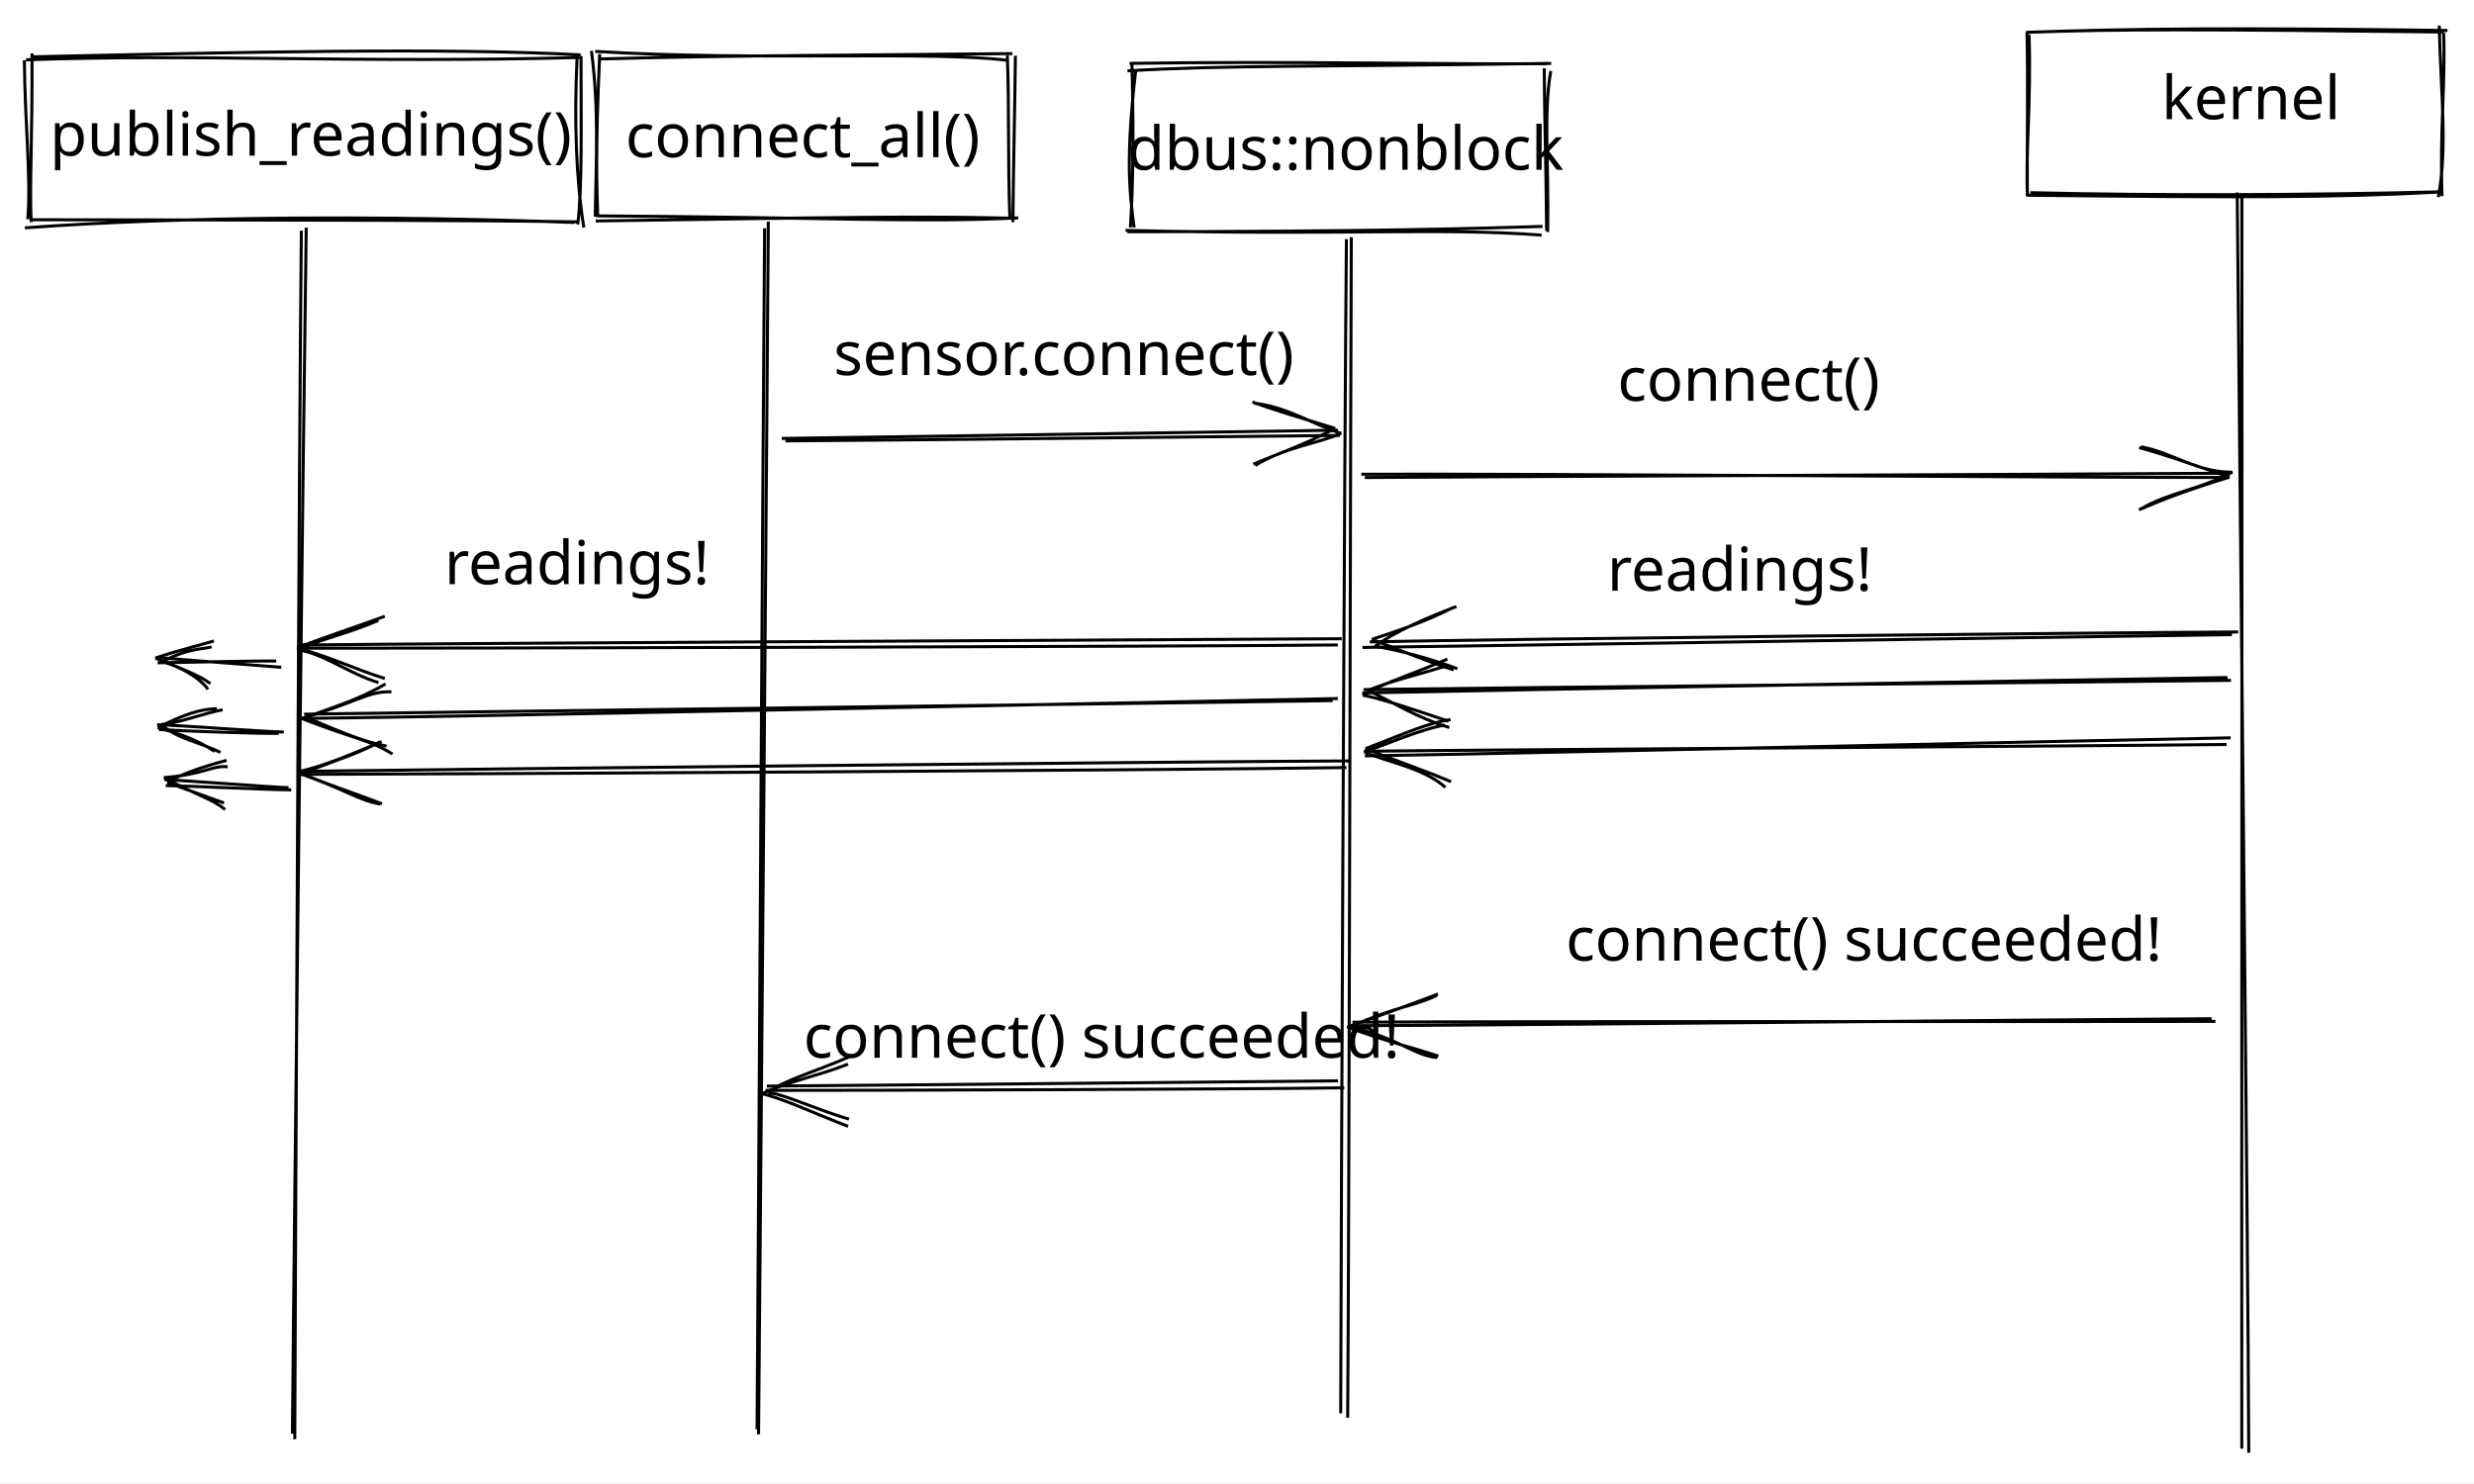
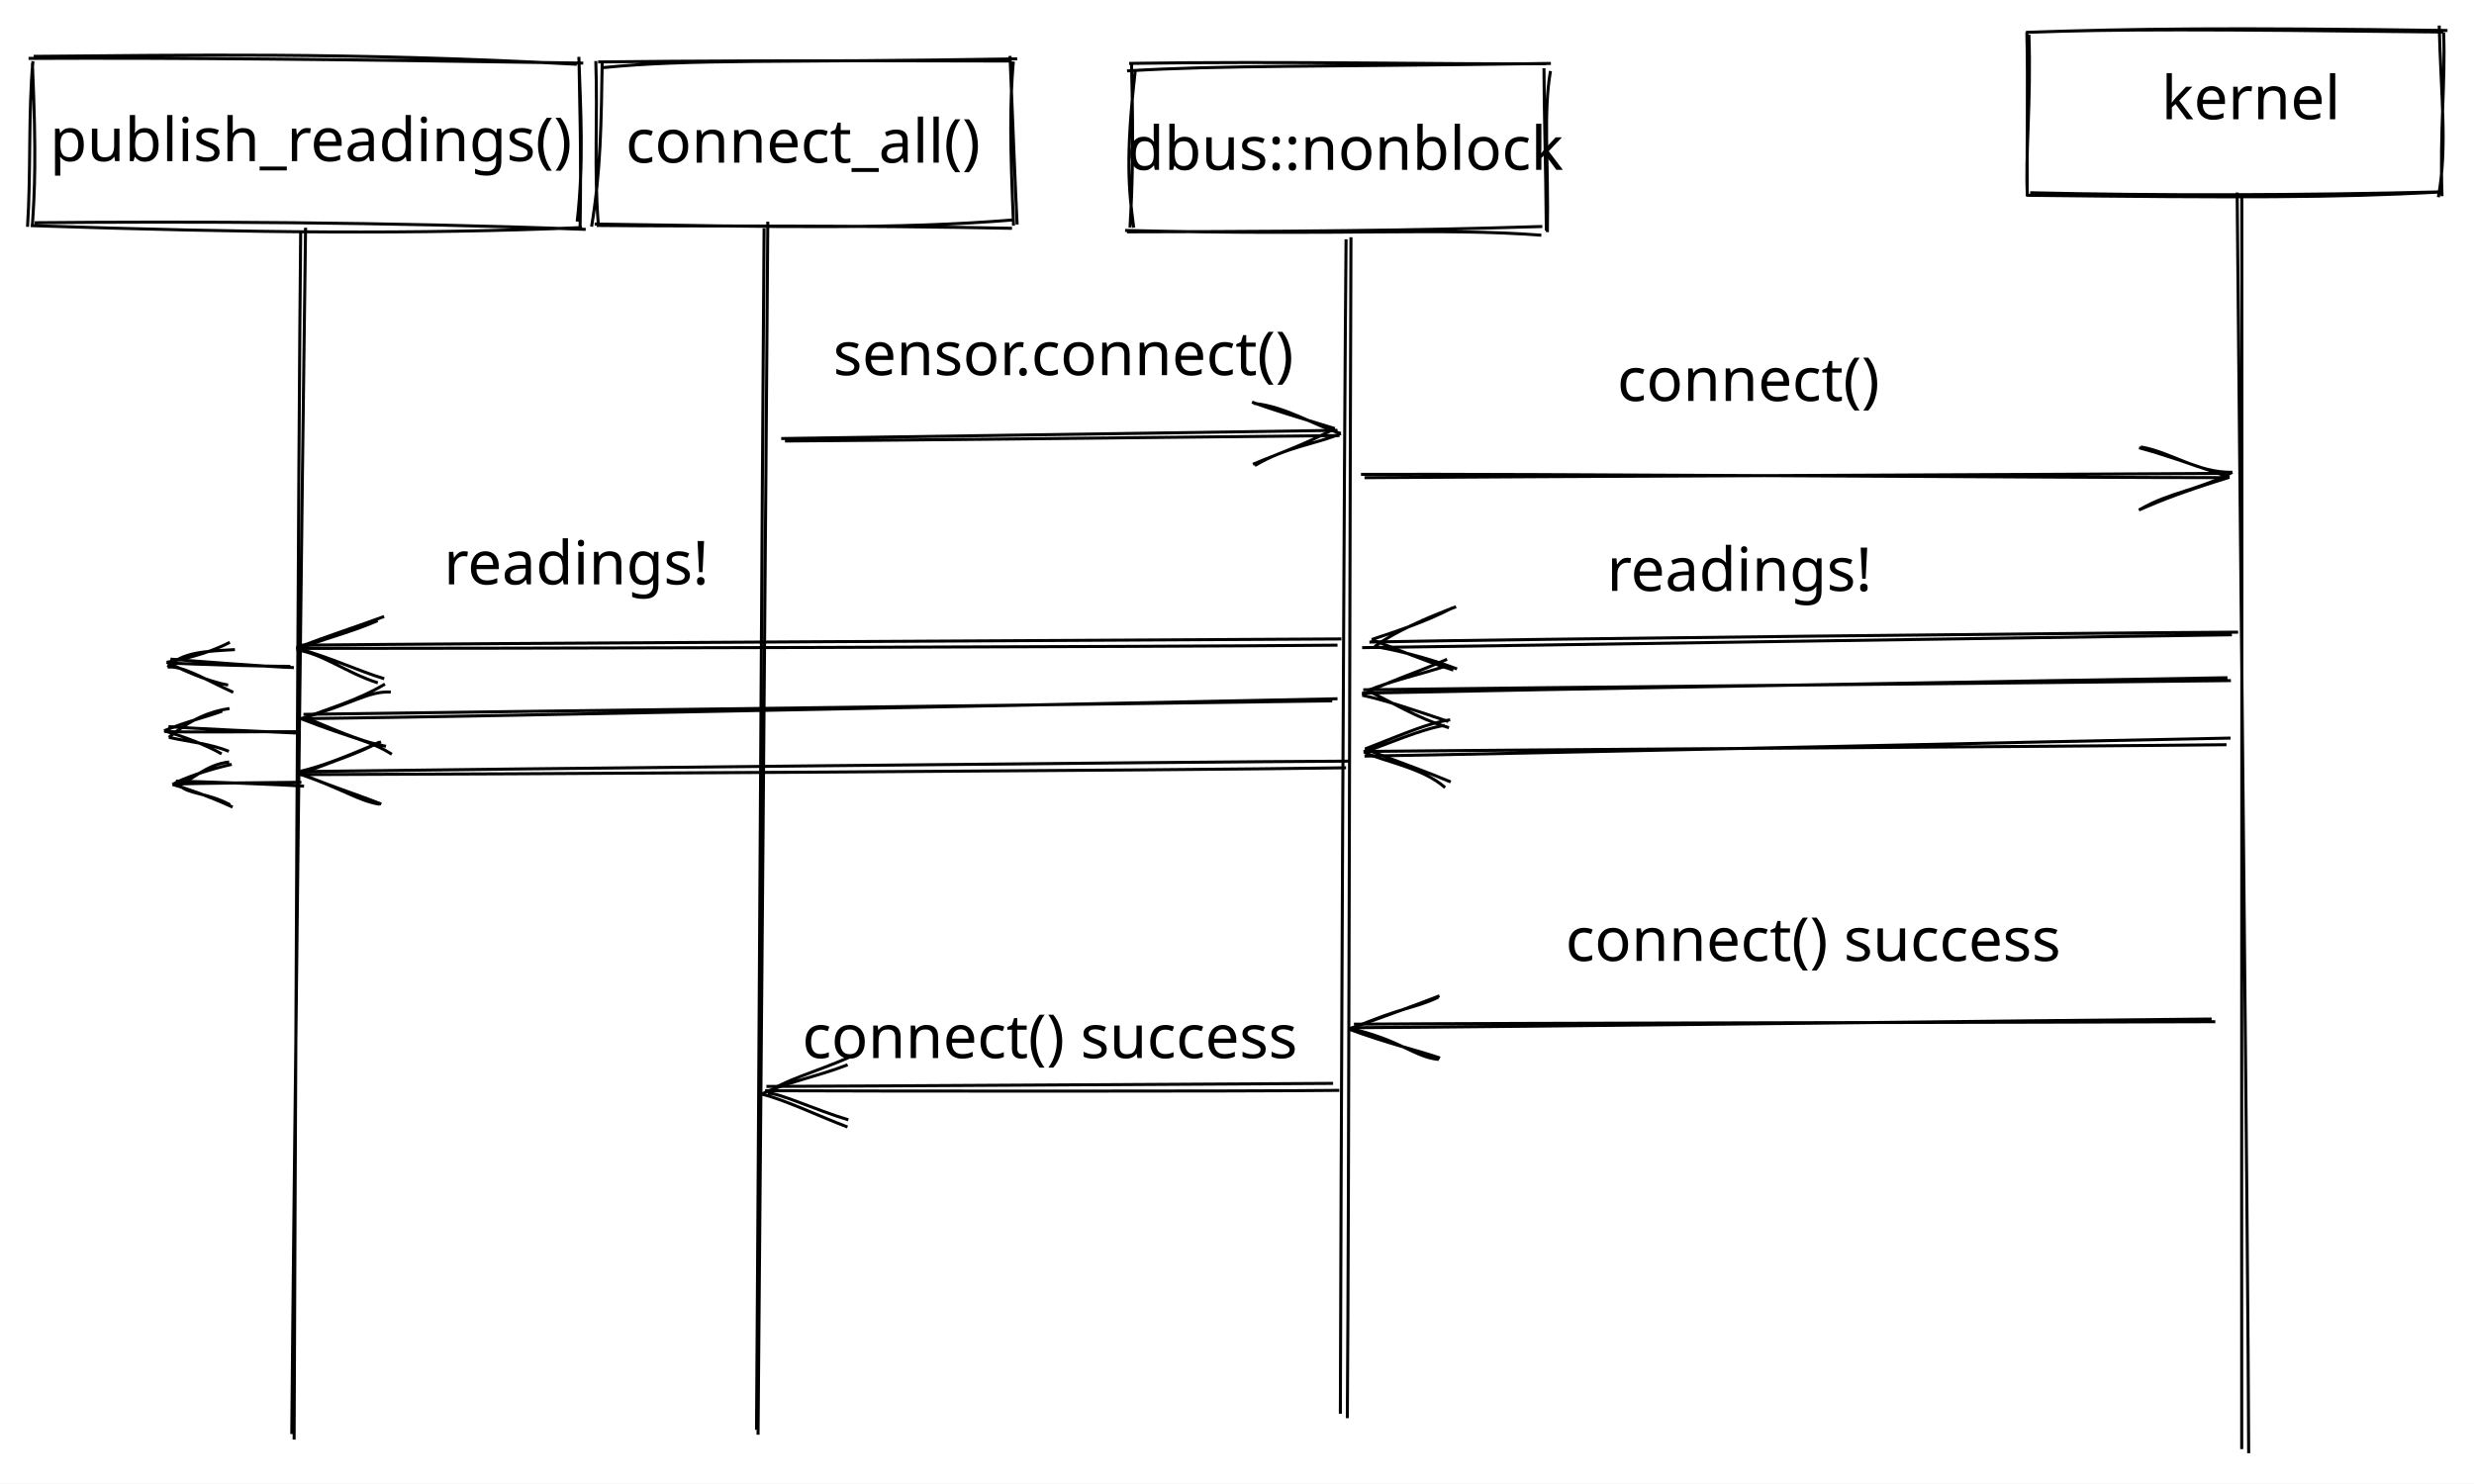
- <svg xmlns="http://www.w3.org/2000/svg" version="1.1" viewBox="0 0 816.07 489.334" width="816.07" height="489.334">
+ <svg xmlns="http://www.w3.org/2000/svg" version="1.1" viewBox="0 0 815.82 489.334" width="815.82" height="489.334">
  <defs>
    <style>
      @font-face {
        font-family: "Virgil";
        src: url("https://excalidraw.com/Virgil.woff2");
      }
      @font-face {
        font-family: "Cascadia";
        src: url("https://excalidraw.com/Cascadia.woff2");
      }
    </style>
  </defs>
-   <rect x="0" y="0" width="816.07" height="489.334" fill="#ffffff" />
-   <g transform="translate(714.0137 21.32422) rotate(0 28.5 12.5)">
+   <rect x="0" y="0" width="815.82" height="489.334" fill="#ffffff" />
+   <g transform="translate(264.5527 330.9941) rotate(0 85 12.5)">
+     <text x="0" y="18" font-family="Virgil, Segoe UI Emoji" font-size="20px" fill="#000000" text-anchor="start" style="white-space: pre;" direction="ltr">connect() success</text>
+   </g>
+   <g transform="translate(713.7637 21.32422) rotate(0 28.5 12.5)">
    <text x="28.5" y="18" font-family="Virgil, Segoe UI Emoji" font-size="20px" fill="#000000" text-anchor="middle" style="white-space: pre;" direction="ltr">kernel</text>
  </g>
-   <g transform="translate(379.8164 38.01953) rotate(0 64 12.5)">
+   <g transform="translate(379.5664 38.01953) rotate(0 64 12.5)">
    <text x="64" y="18" font-family="Virgil, Segoe UI Emoji" font-size="20px" fill="#000000" text-anchor="middle" style="white-space: pre;" direction="ltr">dbus::nonblock</text>
  </g>
  <g>
-     <g transform="translate(445.248 78.23242) rotate(0 -1.257586 194.7875)">
+     <g transform="translate(444.998 78.23242) rotate(0 -1.257586 194.7875)">
      <path d="M-1.121 0.701 C-1.75 65.193, -2.864 323.618, -3.007 388.086 M0.492 0.023 C0.179 65.219, -0.187 324.813, -0.705 389.552" stroke="#000000" stroke-width="1" fill="none" />
    </g>
  </g>
  <g>
-     <g transform="translate(739.6582 63.91602) rotate(0 0.209235 207.4986)">
+     <g transform="translate(739.4082 63.91602) rotate(0 0.209235 207.4986)">
      <path d="M-0.155 0.409 C-0.031 69.328, -0.28 345.262, -0.18 414.069 M-1.695 -0.421 C-1.108 68.622, 1.899 346.356, 2.114 415.418" stroke="#000000" stroke-width="1" fill="none" />
    </g>
  </g>
  <g>
-     <g transform="translate(449.6314 157.6359) rotate(0 142.5661 -0.7910548)">
+     <g transform="translate(449.3814 157.6359) rotate(0 142.5661 -0.7910548)">
      <path d="M0.573 -0.077 C48.075 -0.452, 238.384 -1.146, 285.718 -1.505 M-0.585 -1.163 C46.709 -1.42, 236.924 -0.046, 284.845 -0.089" stroke="#000000" stroke-width="1" fill="none" />
    </g>
-     <g transform="translate(449.6314 157.6359) rotate(0 142.5661 -0.7910548)">
+     <g transform="translate(449.3814 157.6359) rotate(0 142.5661 -0.7910548)">
      <path d="M256.49 10.312 C266.298 4.622, 275.213 4.205, 286.755 -1.859 M255.913 10.575 C264.158 7.011, 271.937 4.037, 285.803 -0.208" stroke="#000000" stroke-width="1" fill="none" />
    </g>
-     <g transform="translate(449.6314 157.6359) rotate(0 142.5661 -0.7910548)">
+     <g transform="translate(449.3814 157.6359) rotate(0 142.5661 -0.7910548)">
      <path d="M256.563 -10.209 C266.472 -8.536, 275.361 -1.59, 286.755 -1.859 M255.986 -9.946 C264.165 -7.747, 271.924 -4.957, 285.803 -0.208" stroke="#000000" stroke-width="1" fill="none" />
    </g>
  </g>
-   <g transform="translate(533.5488 114.252) rotate(0 43 12.5)">
+   <g transform="translate(533.2988 114.252) rotate(0 43 12.5)">
    <text x="0" y="18" font-family="Virgil, Segoe UI Emoji" font-size="20px" fill="#000000" text-anchor="start" style="white-space: pre;" direction="ltr">connect()</text>
  </g>
  <g>
-     <g transform="translate(730.3145 336.7051) rotate(0 -142.278 0.5691817)">
-       <path d="M0.453 0.303 C-46.761 0.404, -236.895 0.272, -284.205 0.555 M-0.768 -0.583 C-48.035 -0.336, -237.868 1.617, -285.009 1.721" stroke="#000000" stroke-width="1" fill="none" />
-     </g>
-     <g transform="translate(730.3145 336.7051) rotate(0 -142.278 0.5691817)">
-       <path d="M-256.383 -8.272 C-264.346 -4.508, -268.213 -5.17, -284.988 2.038 M-255.971 -8.742 C-263.625 -5.798, -273.094 -2.316, -285.94 2.159" stroke="#000000" stroke-width="1" fill="none" />
-     </g>
-     <g transform="translate(730.3145 336.7051) rotate(0 -142.278 0.5691817)">
-       <path d="M-256.244 12.249 C-264.23 11.434, -268.128 6.193, -284.988 2.038 M-255.831 11.779 C-263.618 9.092, -273.126 6.942, -285.94 2.159" stroke="#000000" stroke-width="1" fill="none" />
-     </g>
-   </g>
-   <g transform="translate(516.5098 298.9551) rotate(0 99.5 12.5)">
-     <text x="0" y="18" font-family="Virgil, Segoe UI Emoji" font-size="20px" fill="#000000" text-anchor="start" style="white-space: pre;" direction="ltr">connect() succeeded!</text>
-   </g>
-   <g>
-     <g transform="translate(736.5137 209.0566) rotate(0 -142.6563 2.009959)">
+     <g transform="translate(730.0645 336.7051) rotate(0 -141.972 0.8503762)">
+       <path d="M0.453 0.303 C-46.659 0.497, -236.385 0.741, -283.594 1.117 M-0.768 -0.583 C-47.933 -0.242, -237.358 2.085, -284.397 2.284" stroke="#000000" stroke-width="1" fill="none" />
+     </g>
+     <g transform="translate(730.0645 336.7051) rotate(0 -141.972 0.8503762)">
+       <path d="M-255.792 -7.766 C-263.75 -3.989, -267.613 -4.639, -284.376 2.6 M-255.38 -8.236 C-263.028 -5.276, -272.491 -1.779, -285.328 2.722" stroke="#000000" stroke-width="1" fill="none" />
+     </g>
+     <g transform="translate(730.0645 336.7051) rotate(0 -141.972 0.8503762)">
+       <path d="M-255.612 12.755 C-263.602 11.953, -267.505 6.724, -284.376 2.6 M-255.199 12.285 C-262.992 9.613, -272.505 7.479, -285.328 2.722" stroke="#000000" stroke-width="1" fill="none" />
+     </g>
+   </g>
+   <g transform="translate(516.2598 298.9551) rotate(0 85 12.5)">
+     <text x="0" y="18" font-family="Virgil, Segoe UI Emoji" font-size="20px" fill="#000000" text-anchor="start" style="white-space: pre;" direction="ltr">connect() success</text>
+   </g>
+   <g>
+     <g transform="translate(736.2637 209.0566) rotate(0 -142.6563 2.009959)">
      <path d="M-0.279 0.329 C-48.248 0.978, -239.275 3.931, -287.089 4.563 M1.776 -0.543 C-45.856 -0.311, -236.346 1.721, -284.688 2.728" stroke="#000000" stroke-width="1" fill="none" />
    </g>
-     <g transform="translate(736.5137 209.0566) rotate(0 -142.6563 2.009959)">
+     <g transform="translate(736.2637 209.0566) rotate(0 -142.6563 2.009959)">
      <path d="M-256.104 -8.94 C-265.788 -5.275, -276.626 -0.58, -282.948 4.211 M-257.323 -8.553 C-266.24 -3.893, -276.318 -0.65, -283.956 1.894" stroke="#000000" stroke-width="1" fill="none" />
    </g>
-     <g transform="translate(736.5137 209.0566) rotate(0 -142.6563 2.009959)">
+     <g transform="translate(736.2637 209.0566) rotate(0 -142.6563 2.009959)">
      <path d="M-255.798 11.579 C-265.707 7.846, -276.655 5.144, -282.948 4.211 M-257.017 11.965 C-265.995 9.12, -276.185 4.856, -283.956 1.894" stroke="#000000" stroke-width="1" fill="none" />
    </g>
  </g>
-   <g transform="translate(530.1426 176.9043) rotate(0 42.5 12.5)">
+   <g transform="translate(529.8926 176.9043) rotate(0 42.5 12.5)">
    <text x="0" y="18" font-family="Virgil, Segoe UI Emoji" font-size="20px" fill="#000000" text-anchor="start" style="white-space: pre;" direction="ltr">readings!</text>
  </g>
  <g>
-     <g transform="translate(735.2773 224.2949) rotate(0 -142.6424 1.797835)">
+     <g transform="translate(735.0273 224.2949) rotate(0 -142.6424 1.797835)">
      <path d="M0.629 0.193 C-47.005 0.777, -237.781 2.573, -285.493 3.225 M-0.5 -0.752 C-48.231 -0.008, -238.338 3.311, -285.914 4.347" stroke="#000000" stroke-width="1" fill="none" />
    </g>
-     <g transform="translate(735.2773 224.2949) rotate(0 -142.6424 1.797835)">
+     <g transform="translate(735.0273 224.2949) rotate(0 -142.6424 1.797835)">
      <path d="M-257.605 -4.782 C-268.387 -1.362, -276.04 0.204, -284.067 3.507 M-257.852 -6.834 C-267.623 -2.491, -279.222 1.154, -285.799 5.044" stroke="#000000" stroke-width="1" fill="none" />
    </g>
-     <g transform="translate(735.2773 224.2949) rotate(0 -142.6424 1.797835)">
+     <g transform="translate(735.0273 224.2949) rotate(0 -142.6424 1.797835)">
      <path d="M-257.21 15.736 C-268.073 12.473, -275.854 7.354, -284.067 3.507 M-257.457 13.683 C-267.178 10.395, -278.924 6.408, -285.799 5.044" stroke="#000000" stroke-width="1" fill="none" />
    </g>
  </g>
  <g>
-     <g transform="translate(735.5703 244.2676) rotate(0 -142.7439 2.161028)">
+     <g transform="translate(735.3203 244.2676) rotate(0 -142.7439 2.161028)">
      <path d="M0.222 -0.814 C-47.488 0.043, -237.472 4.399, -285.359 5.136 M-1.12 1.373 C-48.968 1.923, -237.866 3.046, -285.71 3.602" stroke="#000000" stroke-width="1" fill="none" />
    </g>
-     <g transform="translate(735.5703 244.2676) rotate(0 -142.7439 2.161028)">
+     <g transform="translate(735.3203 244.2676) rotate(0 -142.7439 2.161028)">
      <path d="M-258.964 -5.002 C-266.285 -3.915, -279.379 1.729, -285.463 3.833 M-257.111 -6.867 C-264.716 -5.605, -270.463 -2.978, -285.188 2.775" stroke="#000000" stroke-width="1" fill="none" />
    </g>
-     <g transform="translate(735.5703 244.2676) rotate(0 -142.7439 2.161028)">
+     <g transform="translate(735.3203 244.2676) rotate(0 -142.7439 2.161028)">
      <path d="M-258.791 15.518 C-266.175 8.906, -279.335 6.851, -285.463 3.833 M-256.937 13.653 C-264.69 10.358, -270.476 8.428, -285.188 2.775" stroke="#000000" stroke-width="1" fill="none" />
    </g>
  </g>
  <g>
-     <g transform="translate(252.9824 73.9707) rotate(0 -1.405251 199.2176)">
+     <g transform="translate(252.7324 73.9707) rotate(0 -1.405251 199.2176)">
      <path d="M0.453 -0.841 C0.005 65.821, -2.16 332.575, -2.762 399.276 M-0.769 1.331 C-1.293 67.73, -2.776 331.601, -3.263 397.64" stroke="#000000" stroke-width="1" fill="none" />
    </g>
  </g>
  <g>
-     <g transform="translate(258.6683 145.0204) rotate(0 91.24354 -1.316358)">
+     <g transform="translate(258.4183 145.0204) rotate(0 91.24354 -1.316358)">
      <path d="M0.43 0.446 C30.868 0.294, 153.051 -1.042, 183.291 -1.36 M-0.804 -0.365 C29.468 -0.817, 151.783 -2.565, 182.636 -3.079" stroke="#000000" stroke-width="1" fill="none" />
    </g>
-     <g transform="translate(258.6683 145.0204) rotate(0 91.24354 -1.316358)">
+     <g transform="translate(258.4183 145.0204) rotate(0 91.24354 -1.316358)">
      <path d="M155.349 8.543 C165.876 2.28, 175.665 1.479, 183.739 -2.035 M154.758 8.13 C161.817 5.081, 171.008 2.027, 181.74 -3.66" stroke="#000000" stroke-width="1" fill="none" />
    </g>
-     <g transform="translate(258.6683 145.0204) rotate(0 91.24354 -1.316358)">
+     <g transform="translate(258.4183 145.0204) rotate(0 91.24354 -1.316358)">
      <path d="M155.035 -11.976 C165.598 -10.956, 175.498 -4.472, 183.739 -2.035 M154.444 -12.389 C161.735 -9.675, 171.013 -6.966, 181.74 -3.66" stroke="#000000" stroke-width="1" fill="none" />
    </g>
  </g>
-   <g transform="translate(274.9863 105.7363) rotate(0 74.5 12.5)">
+   <g transform="translate(274.7363 105.7363) rotate(0 74.5 12.5)">
    <text x="0" y="18" font-family="Virgil, Segoe UI Emoji" font-size="20px" fill="#000000" text-anchor="start" style="white-space: pre;" direction="ltr">sensor.connect()</text>
  </g>
  <g>
-     <g transform="translate(441.6507 357.2127) rotate(0 -93.67227 0.9809265)">
-       <path d="M-0.288 -0.598 C-31.869 -0.326, -157.295 0.938, -188.675 1.144 M1.762 1.703 C-29.962 2.201, -157.352 2.582, -189.107 2.56" stroke="#000000" stroke-width="1" fill="none" />
-     </g>
-     <g transform="translate(441.6507 357.2127) rotate(0 -93.67227 0.9809265)">
-       <path d="M-161.929 -6.107 C-171.719 -2.21, -182.923 -0.025, -190.23 3.674 M-161.642 -8.475 C-172.616 -3.613, -183.573 -0.702, -188.217 3.313" stroke="#000000" stroke-width="1" fill="none" />
-     </g>
-     <g transform="translate(441.6507 357.2127) rotate(0 -93.67227 0.9809265)">
-       <path d="M-161.895 14.414 C-171.615 10.767, -182.831 5.407, -190.23 3.674 M-161.608 12.047 C-172.698 8.762, -183.668 3.527, -188.217 3.313" stroke="#000000" stroke-width="1" fill="none" />
-     </g>
-   </g>
-   <g transform="translate(265.0488 330.9941) rotate(0 99.5 12.5)">
-     <text x="0" y="18" font-family="Virgil, Segoe UI Emoji" font-size="20px" fill="#000000" text-anchor="start" style="white-space: pre;" direction="ltr">connect() succeeded!</text>
-   </g>
-   <g transform="translate(146.5908 174.75) rotate(0 42.5 12.5)">
+     <g transform="translate(439.8887 357.9472) rotate(0 -92.91627 0.6807706)">
+       <path d="M-0.288 -0.598 C-31.617 -0.449, -156.035 0.326, -187.163 0.41 M1.762 1.703 C-29.71 2.079, -156.092 1.97, -187.595 1.825" stroke="#000000" stroke-width="1" fill="none" />
+     </g>
+     <g transform="translate(439.8887 357.9472) rotate(0 -92.91627 0.6807706)">
+       <path d="M-160.377 -6.733 C-170.182 -2.875, -181.4 -0.73, -188.718 2.94 M-160.09 -9.1 C-171.08 -4.282, -182.053 -1.414, -186.705 2.579" stroke="#000000" stroke-width="1" fill="none" />
+     </g>
+     <g transform="translate(439.8887 357.9472) rotate(0 -92.91627 0.6807706)">
+       <path d="M-160.423 13.788 C-170.128 10.101, -181.329 4.702, -188.718 2.94 M-160.136 11.421 C-171.21 8.094, -182.165 2.816, -186.705 2.579" stroke="#000000" stroke-width="1" fill="none" />
+     </g>
+   </g>
+   <g transform="translate(146.3408 174.75) rotate(0 42.5 12.5)">
    <text x="0" y="18" font-family="Virgil, Segoe UI Emoji" font-size="20px" fill="#000000" text-anchor="start" style="white-space: pre;" direction="ltr">readings!</text>
  </g>
  <g>
-     <g transform="translate(444.4945 251.8661) rotate(0 -172.619 1.415775)">
+     <g transform="translate(444.2445 251.8661) rotate(0 -172.619 1.415775)">
      <path d="M0.717 -0.806 C-56.648 -0.558, -287.395 1.824, -344.893 2.633 M-0.366 1.386 C-57.846 2.258, -288.546 3.549, -345.955 3.637" stroke="#000000" stroke-width="1" fill="none" />
    </g>
-     <g transform="translate(444.4945 251.8661) rotate(0 -172.619 1.415775)">
+     <g transform="translate(444.2445 251.8661) rotate(0 -172.619 1.415775)">
      <path d="M-319.149 -7.1 C-326.197 -3.385, -330.637 -2.092, -345.337 3.47 M-318.591 -7.168 C-327.622 -3.478, -337.165 0.869, -346.294 2.777" stroke="#000000" stroke-width="1" fill="none" />
    </g>
-     <g transform="translate(444.4945 251.8661) rotate(0 -172.619 1.415775)">
+     <g transform="translate(444.2445 251.8661) rotate(0 -172.619 1.415775)">
      <path d="M-319.066 13.421 C-326.33 12.182, -330.791 8.519, -345.337 3.47 M-318.508 13.353 C-327.605 9.759, -337.178 6.821, -346.294 2.777" stroke="#000000" stroke-width="1" fill="none" />
    </g>
  </g>
  <g>
-     <g transform="translate(442.2134 211.8067) rotate(0 -171.7317 0.5056649)">
+     <g transform="translate(441.9634 211.8067) rotate(0 -171.7317 0.5056649)">
      <path d="M0.358 -1.06 C-57.006 -0.713, -286.016 0.371, -343.231 1.012 M-0.913 0.997 C-58.458 1.563, -286.777 2.088, -343.821 2.072" stroke="#000000" stroke-width="1" fill="none" />
    </g>
-     <g transform="translate(442.2134 211.8067) rotate(0 -171.7317 0.5056649)">
+     <g transform="translate(441.9634 211.8067) rotate(0 -171.7317 0.5056649)">
      <path d="M-317.412 -7.092 C-327.937 -2.603, -335.66 -1.143, -344.108 2.563 M-315.295 -8.456 C-324.573 -5.026, -332.18 -2.646, -344.23 1.914" stroke="#000000" stroke-width="1" fill="none" />
    </g>
-     <g transform="translate(442.2134 211.8067) rotate(0 -171.7317 0.5056649)">
+     <g transform="translate(441.9634 211.8067) rotate(0 -171.7317 0.5056649)">
      <path d="M-317.384 13.43 C-327.737 10.137, -335.47 3.816, -344.108 2.563 M-315.267 12.065 C-324.427 9.258, -332.042 5.399, -344.23 1.914" stroke="#000000" stroke-width="1" fill="none" />
    </g>
  </g>
  <g>
-     <g transform="translate(440.4414 230.504) rotate(0 -169.8007 3.261333)">
+     <g transform="translate(440.1914 230.504) rotate(0 -169.8007 3.261333)">
      <path d="M-0.882 0.668 C-57.39 1.571, -283.339 4.283, -340.123 5.132 M0.855 -0.027 C-55.614 1.086, -283.231 5.941, -340.457 6.55" stroke="#000000" stroke-width="1" fill="none" />
    </g>
-     <g transform="translate(440.4414 230.504) rotate(0 -169.8007 3.261333)">
+     <g transform="translate(440.1914 230.504) rotate(0 -169.8007 3.261333)">
      <path d="M-311.329 -2.232 C-318.742 -2.614, -323.595 1.56, -340.975 6.544 M-313.256 -4.861 C-322.473 0.642, -331.834 3.135, -339.523 6.229" stroke="#000000" stroke-width="1" fill="none" />
    </g>
-     <g transform="translate(440.4414 230.504) rotate(0 -169.8007 3.261333)">
+     <g transform="translate(440.1914 230.504) rotate(0 -169.8007 3.261333)">
      <path d="M-310.985 18.287 C-318.421 13.584, -323.346 13.439, -340.975 6.544 M-312.912 15.657 C-322.1 13.983, -331.582 9.296, -339.523 6.229" stroke="#000000" stroke-width="1" fill="none" />
    </g>
  </g>
-   <g transform="translate(372.8398 21.78125) rotate(0 68.45898 26.95898)">
+   <g transform="translate(372.5898 21.78125) rotate(0 68.45898 26.95898)">
    <path d="M-0.94 1.597 C30.893 -0.288, 60.176 0.307, 138.827 -0.861 M-0.253 -0.868 C51.769 -1.679, 103.757 -0.491, 137.251 -0.767 M138.686 1.647 C136.265 15.739, 138.077 31.339, 137.675 54.782 M136.547 0.74 C136.577 15.285, 137.132 31.039, 137.325 54.266 M135.67 55.802 C102.178 53.255, 71.138 55.973, -1.58 54.232 M136.004 52.926 C108.783 53.728, 82.073 54.567, -0.946 54.688 M1.257 53.301 C-0.341 41.079, -1.531 30.445, 1.783 1.451 M0.033 53.276 C0.84 39.564, 1.217 26.241, 0.537 -0.947" stroke="#000000" stroke-width="1" fill="none" />
  </g>
-   <g transform="translate(669.1523 10) rotate(0 68.45898 26.95898)">
+   <g transform="translate(668.9023 10) rotate(0 68.45898 26.95898)">
    <path d="M-0.814 0.673 C34.438 -0.544, 65.382 -0.911, 138.168 0.058 M-0.229 0.652 C29.177 -0.417, 57.905 -0.363, 136.841 0.568 M135.443 -1.573 C136.006 21.348, 138.203 38.445, 135.161 55.041 M136.893 0.743 C137.552 16.89, 135.625 32.606, 136.37 54.713 M135.486 53.355 C101.208 55.23, 69.187 55.199, -0.516 54.415 M136.646 53.273 C89.835 54.437, 41.907 54.553, 0.564 53.573 M-0.338 54.754 C-1.114 41.32, 0.916 23.317, 0.146 1.456 M-0.418 54.747 C-0.558 36.532, -0.125 17.897, -0.526 0.592" stroke="#000000" stroke-width="1" fill="none" />
  </g>
  <g>
-     <g transform="translate(100.5156 75.97461) rotate(0 -1.775538 199.0121)">
+     <g transform="translate(100.2656 75.97461) rotate(0 -1.775538 199.0121)">
      <path d="M-1.116 0.124 C-1.821 66.677, -3.057 332.497, -3.278 398.881 M0.499 -0.857 C-0.418 65.376, -3.535 330.263, -4.05 397.036" stroke="#000000" stroke-width="1" fill="none" />
    </g>
  </g>
-   <g transform="translate(197.0703 18.62988) rotate(0 68.45898 26.95898)">
-     <path d="M-0.731 -1.679 C52.784 1.607, 109.536 -1.941, 135.543 1.312 M0.299 0.828 C44.88 -0.398, 89.62 -0.427, 136.895 -0.944 M135.213 -0.334 C135.87 17.615, 135.333 34.476, 136.043 53.395 M137.869 -0.237 C137.65 19.741, 137.139 38.974, 137.059 54.658 M138.786 53.266 C105.498 54.866, 78.021 53.1, -0.357 52.593 M136.591 53.367 C107.684 52.629, 79.83 53.055, -0.569 54.279 M-0.722 52.867 C-0.431 34.148, 0.54 17.334, -1.986 -1.865 M0.104 52.931 C-0.202 43.001, -0.727 31.743, 0.749 -0.809" stroke="#000000" stroke-width="1" fill="none" />
-   </g>
-   <g transform="translate(201.2988 33.8584) rotate(0 63.5 12.5)">
+   <g transform="translate(197.0703 20.41113) rotate(0 68.45898 26.95898)">
+     <path d="M1.451 1.925 C31.027 -1.047, 59.689 0.347, 138.349 -1.004 M0.163 0.022 C32.169 -0.317, 65.223 -0.496, 136.296 -0.28 M135.989 -1.965 C136.891 19.981, 137.733 41.567, 138.333 53.643 M137.081 -0.104 C135.916 13.658, 135.982 27, 137.16 54.035 M137.006 52.128 C99.357 55.251, 58.518 54.421, -0.978 53.48 M136.651 54.897 C86.521 53.843, 34.415 54.317, -0.299 53.95 M-1.993 54.353 C1.052 35.907, 1.183 20.274, 1.514 -0.141 M0.213 53.325 C-1.223 35.659, 0.055 18.707, -0.595 -0.272" stroke="#000000" stroke-width="1" fill="none" />
+   </g>
+   <g transform="translate(201.2988 35.63965) rotate(0 63.5 12.5)">
    <text x="63.5" y="18" font-family="Virgil, Segoe UI Emoji" font-size="20px" fill="#000000" text-anchor="middle" style="white-space: pre;" direction="ltr">connect_all()</text>
  </g>
-   <g transform="translate(10 18.09473) rotate(0 90.70508 27.5957)">
-     <path d="M-1.411 1.641 C56.012 -0.384, 108.36 2.835, 181.888 0.86 M0.531 0.656 C69.306 -0.875, 136.746 -2.446, 181.515 0.016 M180.353 0.877 C179.346 21.97, 180.064 41.418, 182.587 56.996 M181.656 0.393 C181.669 22.084, 182.076 44.349, 180.562 55.977 M179.453 55.312 C116.048 52.954, 50.274 53.275, -1.779 57.079 M181.074 55.114 C143.753 54.541, 104.113 54.553, 0.49 54.413 M-0.851 54.236 C0.319 41.068, -1.786 22.99, -1.958 1.802 M0.284 55.172 C-0.299 42.596, 0.692 29.951, 0.563 -0.479" stroke="#000000" stroke-width="1" fill="none" />
-   </g>
-   <g transform="translate(17.01758 33.3623) rotate(0 85.5 12.5)">
+   <g transform="translate(10 19.87598) rotate(0 90.70508 27.5957)">
+     <path d="M1.093 -1.284 C51.105 -1.636, 103.998 -2.75, 180.195 1.319 M-0.59 -0.611 C50.235 -0.828, 100.439 -0.319, 182.324 0.936 M180.879 -1.121 C181.464 16.319, 182.569 33.64, 180.331 53.204 M180.944 0.392 C181.1 14.367, 181.742 27.915, 181.279 55.937 M183.135 55.779 C117.288 53.326, 51.844 53.13, 1.436 53.589 M181.922 55.187 C127.231 57.436, 74.122 56.999, 0.13 54.543 M0.702 54.057 C1.383 43.772, 2.064 31.994, 0.681 1.114 M-0.923 54.943 C0.237 37.13, -0.713 17.176, 0.864 0.308" stroke="#000000" stroke-width="1" fill="none" />
+   </g>
+   <g transform="translate(17.01758 35.14355) rotate(0 85.5 12.5)">
    <text x="85.5" y="18" font-family="Virgil, Segoe UI Emoji" font-size="20px" fill="#000000" text-anchor="middle" style="white-space: pre;" direction="ltr">publish_readings()</text>
  </g>
  <g>
-     <g transform="translate(92.09069 219.1552) rotate(0 -19.88058 -0.6151095)">
-       <path d="M-0.982 -1.046 C-7.543 -1.191, -33.566 -0.517, -40.11 -0.47 M0.704 1.02 C-5.851 0.49, -33.599 -1.594, -40.465 -2.25" stroke="#000000" stroke-width="1" fill="none" />
-     </g>
-     <g transform="translate(92.09069 219.1552) rotate(0 -19.88058 -0.6151095)">
-       <path d="M-22.302 -5.778 C-24.192 -4.884, -29.418 -5.693, -38.475 -0.846 M-21.53 -7.668 C-25.652 -6.404, -32.781 -4.729, -40.832 -2.03" stroke="#000000" stroke-width="1" fill="none" />
-     </g>
-     <g transform="translate(92.09069 219.1552) rotate(0 -19.88058 -0.6151095)">
-       <path d="M-23.481 8.283 C-25.137 5.84, -30.083 1.684, -38.475 -0.846 M-22.709 6.393 C-26.437 3.535, -33.222 1.1, -40.832 -2.03" stroke="#000000" stroke-width="1" fill="none" />
-     </g>
-   </g>
-   <g>
-     <g transform="translate(93.02422 240.8477) rotate(0 -20.29358 -0.2964682)">
-       <path d="M-1.046 1.13 C-7.877 1.272, -33.949 0.289, -40.588 -0.131 M0.606 0.677 C-6.362 0.586, -34.183 -1.585, -41.193 -1.733" stroke="#000000" stroke-width="1" fill="none" />
-     </g>
-     <g transform="translate(93.02422 240.8477) rotate(0 -20.29358 -0.2964682)">
-       <path d="M-19.583 -6.672 C-26.444 -5.323, -35.122 -1.921, -39.79 -1.886 M-21.472 -7.013 C-27.151 -6.914, -32.295 -5.118, -40.973 -0.778" stroke="#000000" stroke-width="1" fill="none" />
-     </g>
-     <g transform="translate(93.02422 240.8477) rotate(0 -20.29358 -0.2964682)">
-       <path d="M-20.324 7.418 C-26.823 4.074, -35.254 2.775, -39.79 -1.886 M-22.214 7.078 C-27.82 3.443, -32.767 1.498, -40.973 -0.778" stroke="#000000" stroke-width="1" fill="none" />
-     </g>
-   </g>
-   <g>
-     <g transform="translate(94.91875 259.9492) rotate(0 -19.77342 -1.022469)">
-       <path d="M1.13 0.652 C-5.415 0.699, -33.143 -0.666, -40.249 -0.763 M0.264 -0.051 C-6.266 -0.287, -33.564 -2.432, -40.677 -2.697" stroke="#000000" stroke-width="1" fill="none" />
-     </g>
-     <g transform="translate(94.91875 259.9492) rotate(0 -19.77342 -1.022469)">
-       <path d="M-19.819 -6.928 C-24.673 -7.555, -27.595 -4.423, -40.829 -3.388 M-20.159 -9.081 C-29.205 -6.704, -36.689 -3.791, -39.721 -1.799" stroke="#000000" stroke-width="1" fill="none" />
-     </g>
-     <g transform="translate(94.91875 259.9492) rotate(0 -19.77342 -1.022469)">
-       <path d="M-20.663 7.157 C-25.21 3.448, -27.948 3.507, -40.829 -3.388 M-21.003 5.004 C-29.585 1.91, -36.741 -0.648, -39.721 -1.799" stroke="#000000" stroke-width="1" fill="none" />
+     <g transform="translate(96.32897 219.0106) rotate(0 -19.95907 -0.2024748)">
+       <path d="M0.574 1.194 C-6.198 1.046, -33.177 -1.037, -40.128 -1.599 M-0.583 0.775 C-7.46 0.851, -33.616 0.052, -40.493 -0.312" stroke="#000000" stroke-width="1" fill="none" />
+     </g>
+     <g transform="translate(96.32897 219.0106) rotate(0 -19.95907 -0.2024748)">
+       <path d="M-18.855 -4.742 C-28.396 -4.172, -36.076 -4.039, -41.052 1.037 M-20.544 -7.148 C-28.573 -2.958, -36.823 -1.508, -41.355 -0.535" stroke="#000000" stroke-width="1" fill="none" />
+     </g>
+     <g transform="translate(96.32897 219.0106) rotate(0 -19.95907 -0.2024748)">
+       <path d="M-19.413 9.357 C-28.68 5.103, -36.17 0.414, -41.052 1.037 M-21.102 6.952 C-28.935 5.542, -36.963 1.398, -41.355 -0.535" stroke="#000000" stroke-width="1" fill="none" />
+     </g>
+   </g>
+   <g>
+     <g transform="translate(97.2625 240.7031) rotate(0 -20.86069 0.04905146)">
+       <path d="M1.194 1.112 C-5.641 0.847, -34.469 -0.458, -41.717 -1.014 M0.362 0.65 C-6.611 0.549, -36.196 0.936, -42.915 0.581" stroke="#000000" stroke-width="1" fill="none" />
+     </g>
+     <g transform="translate(97.2625 240.7031) rotate(0 -20.86069 0.04905146)">
+       <path d="M-21.583 -7 C-27.917 -6.132, -34.628 -3.3, -41.566 2.516 M-23.989 -6.149 C-28.601 -4.39, -35.828 -2.7, -43.139 0.351" stroke="#000000" stroke-width="1" fill="none" />
+     </g>
+     <g transform="translate(97.2625 240.7031) rotate(0 -20.86069 0.04905146)">
+       <path d="M-21.779 7.109 C-28.133 4.575, -34.797 4.007, -41.566 2.516 M-24.185 7.96 C-28.87 5.239, -36.035 2.449, -43.139 0.351" stroke="#000000" stroke-width="1" fill="none" />
+     </g>
+   </g>
+   <g>
+     <g transform="translate(99.15703 259.8047) rotate(0 -20.45551 -1.326402)">
+       <path d="M1.112 -0.477 C-5.839 -1.039, -33.889 -2.012, -41.132 -2.176 M0.236 -1.773 C-6.913 -1.717, -35.313 -1.434, -42.023 -1.192" stroke="#000000" stroke-width="1" fill="none" />
+     </g>
+     <g transform="translate(99.15703 259.8047) rotate(0 -20.45551 -1.326402)">
+       <path d="M-23.584 -8.465 C-31.162 -7.71, -36.656 -1.932, -40.088 -0.841 M-22.734 -7.691 C-30.782 -5.887, -38.863 -3.071, -42.252 -1.036" stroke="#000000" stroke-width="1" fill="none" />
+     </g>
+     <g transform="translate(99.15703 259.8047) rotate(0 -20.45551 -1.326402)">
+       <path d="M-23.292 5.642 C-31.112 1.492, -36.707 2.363, -40.088 -0.841 M-22.442 6.416 C-30.648 2.632, -38.844 -0.139, -42.252 -1.036" stroke="#000000" stroke-width="1" fill="none" />
    </g>
  </g>
</svg>
